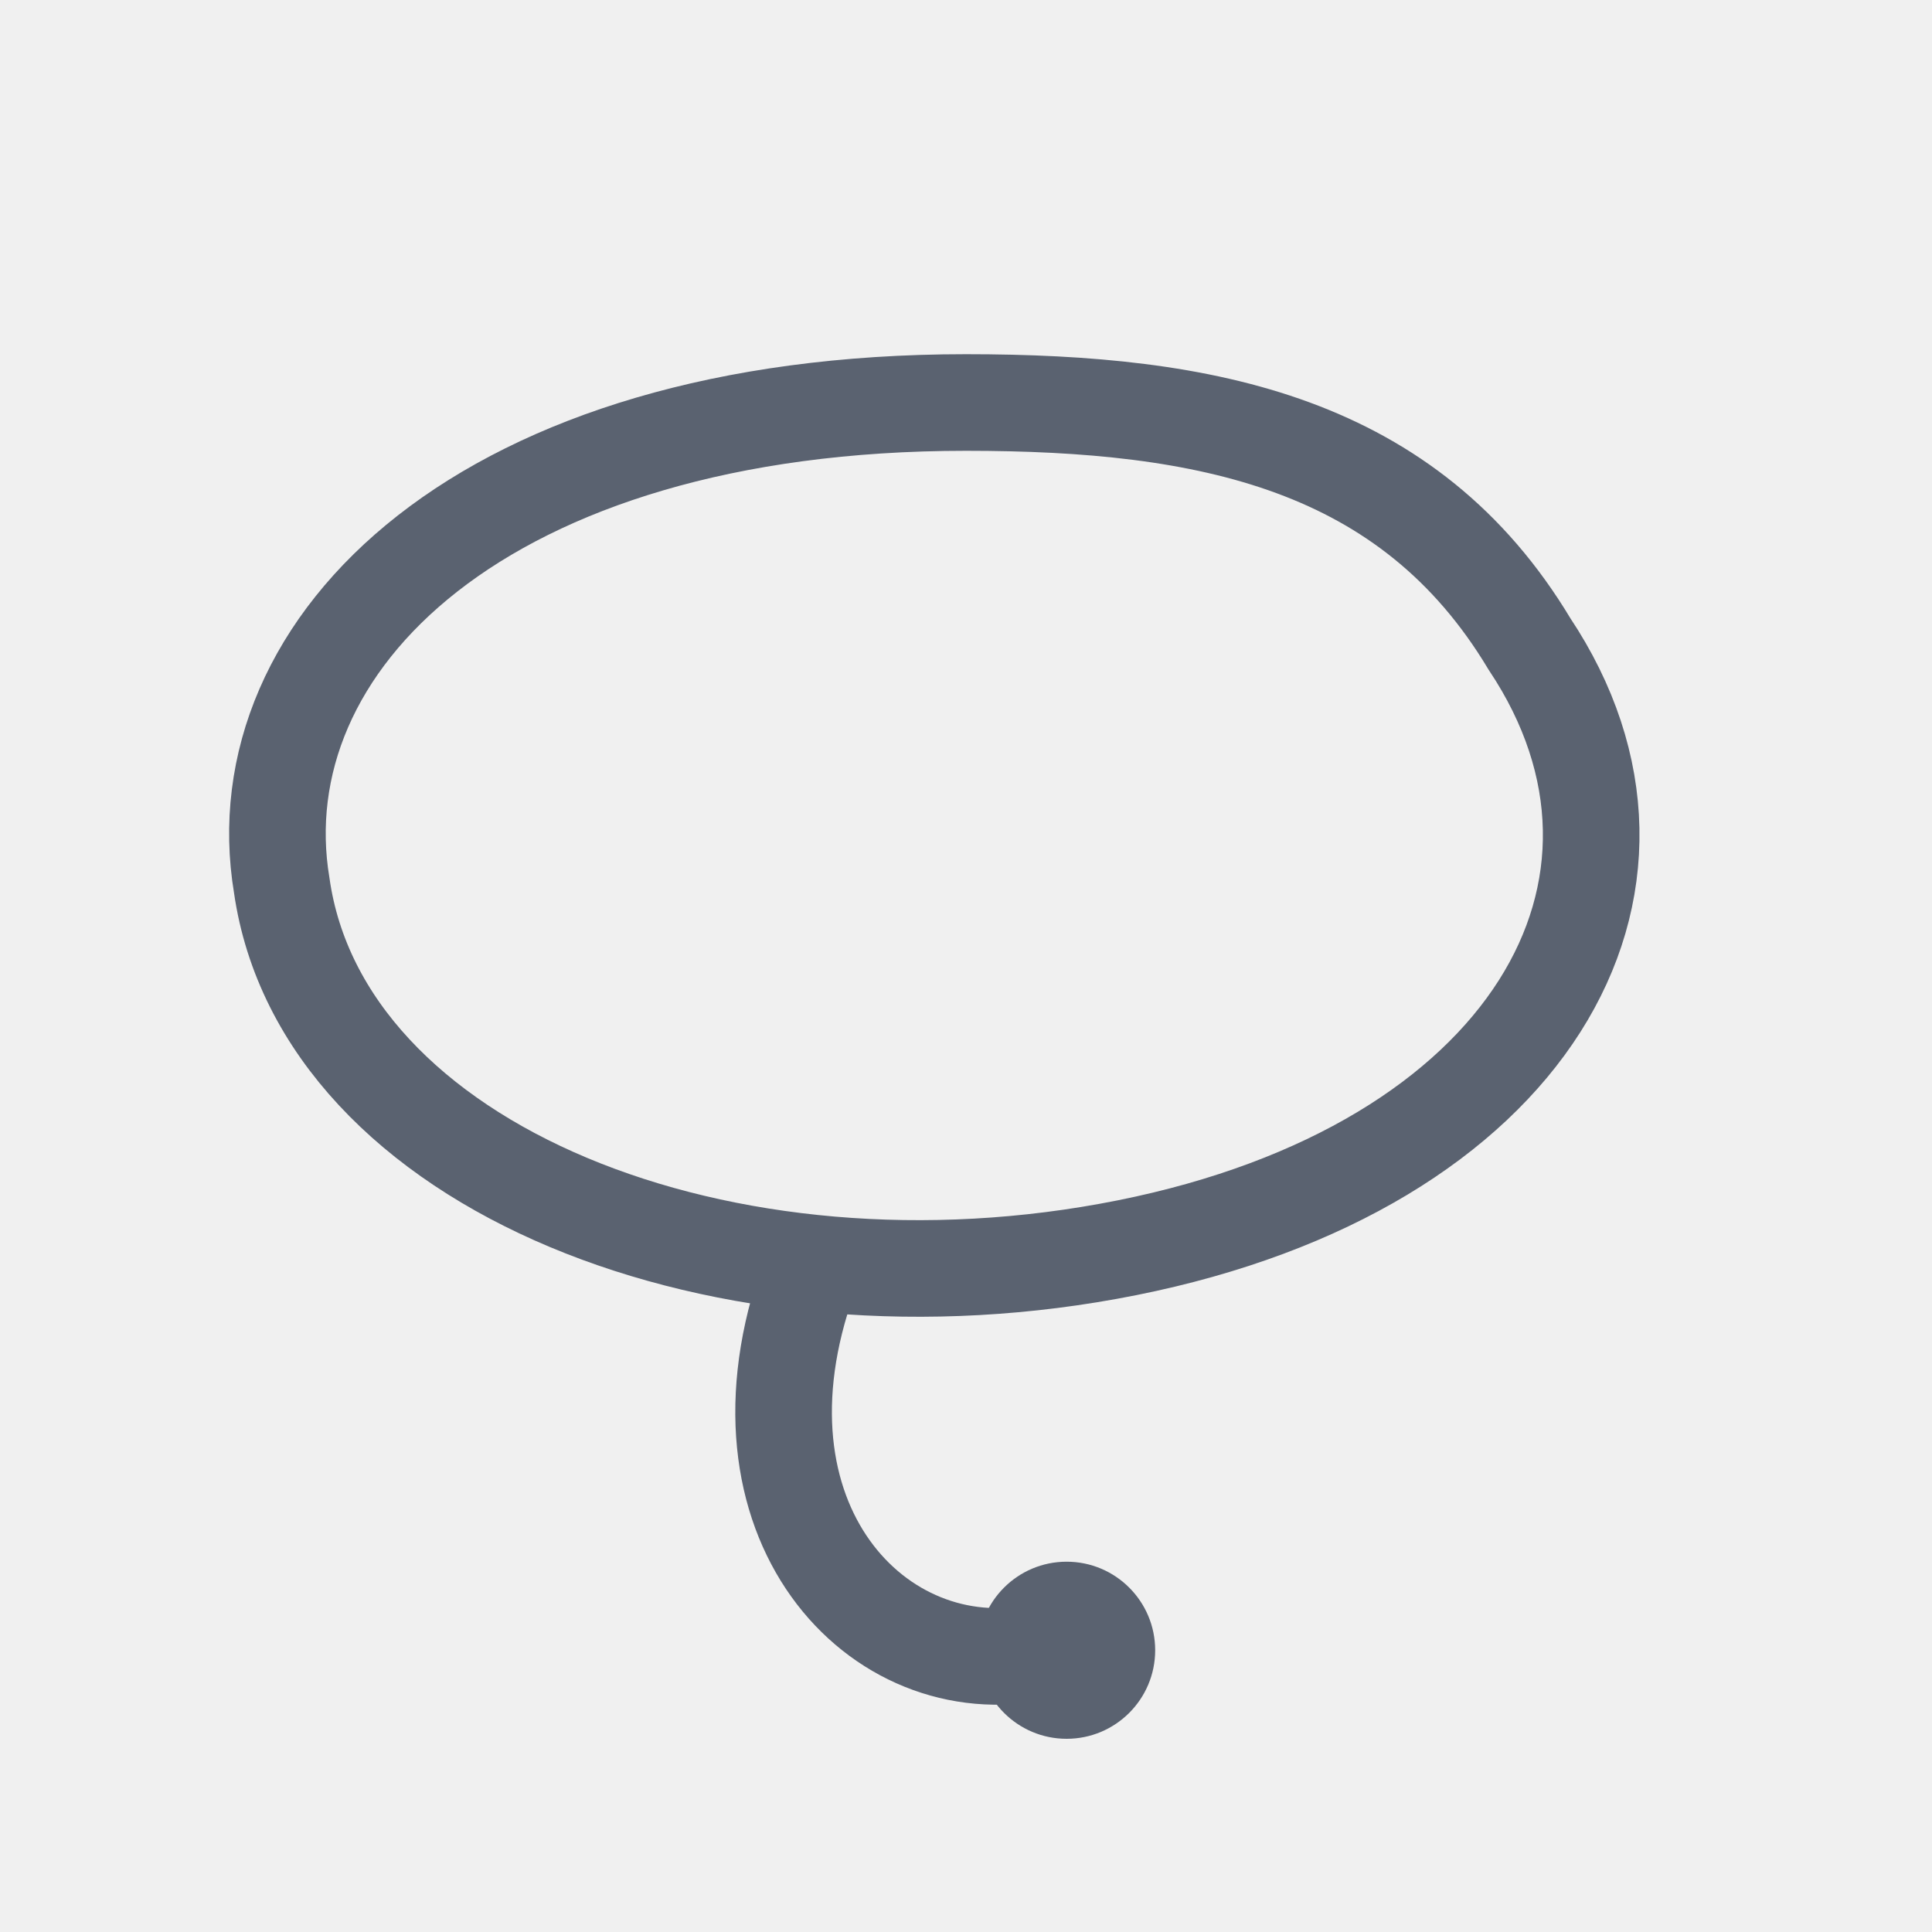
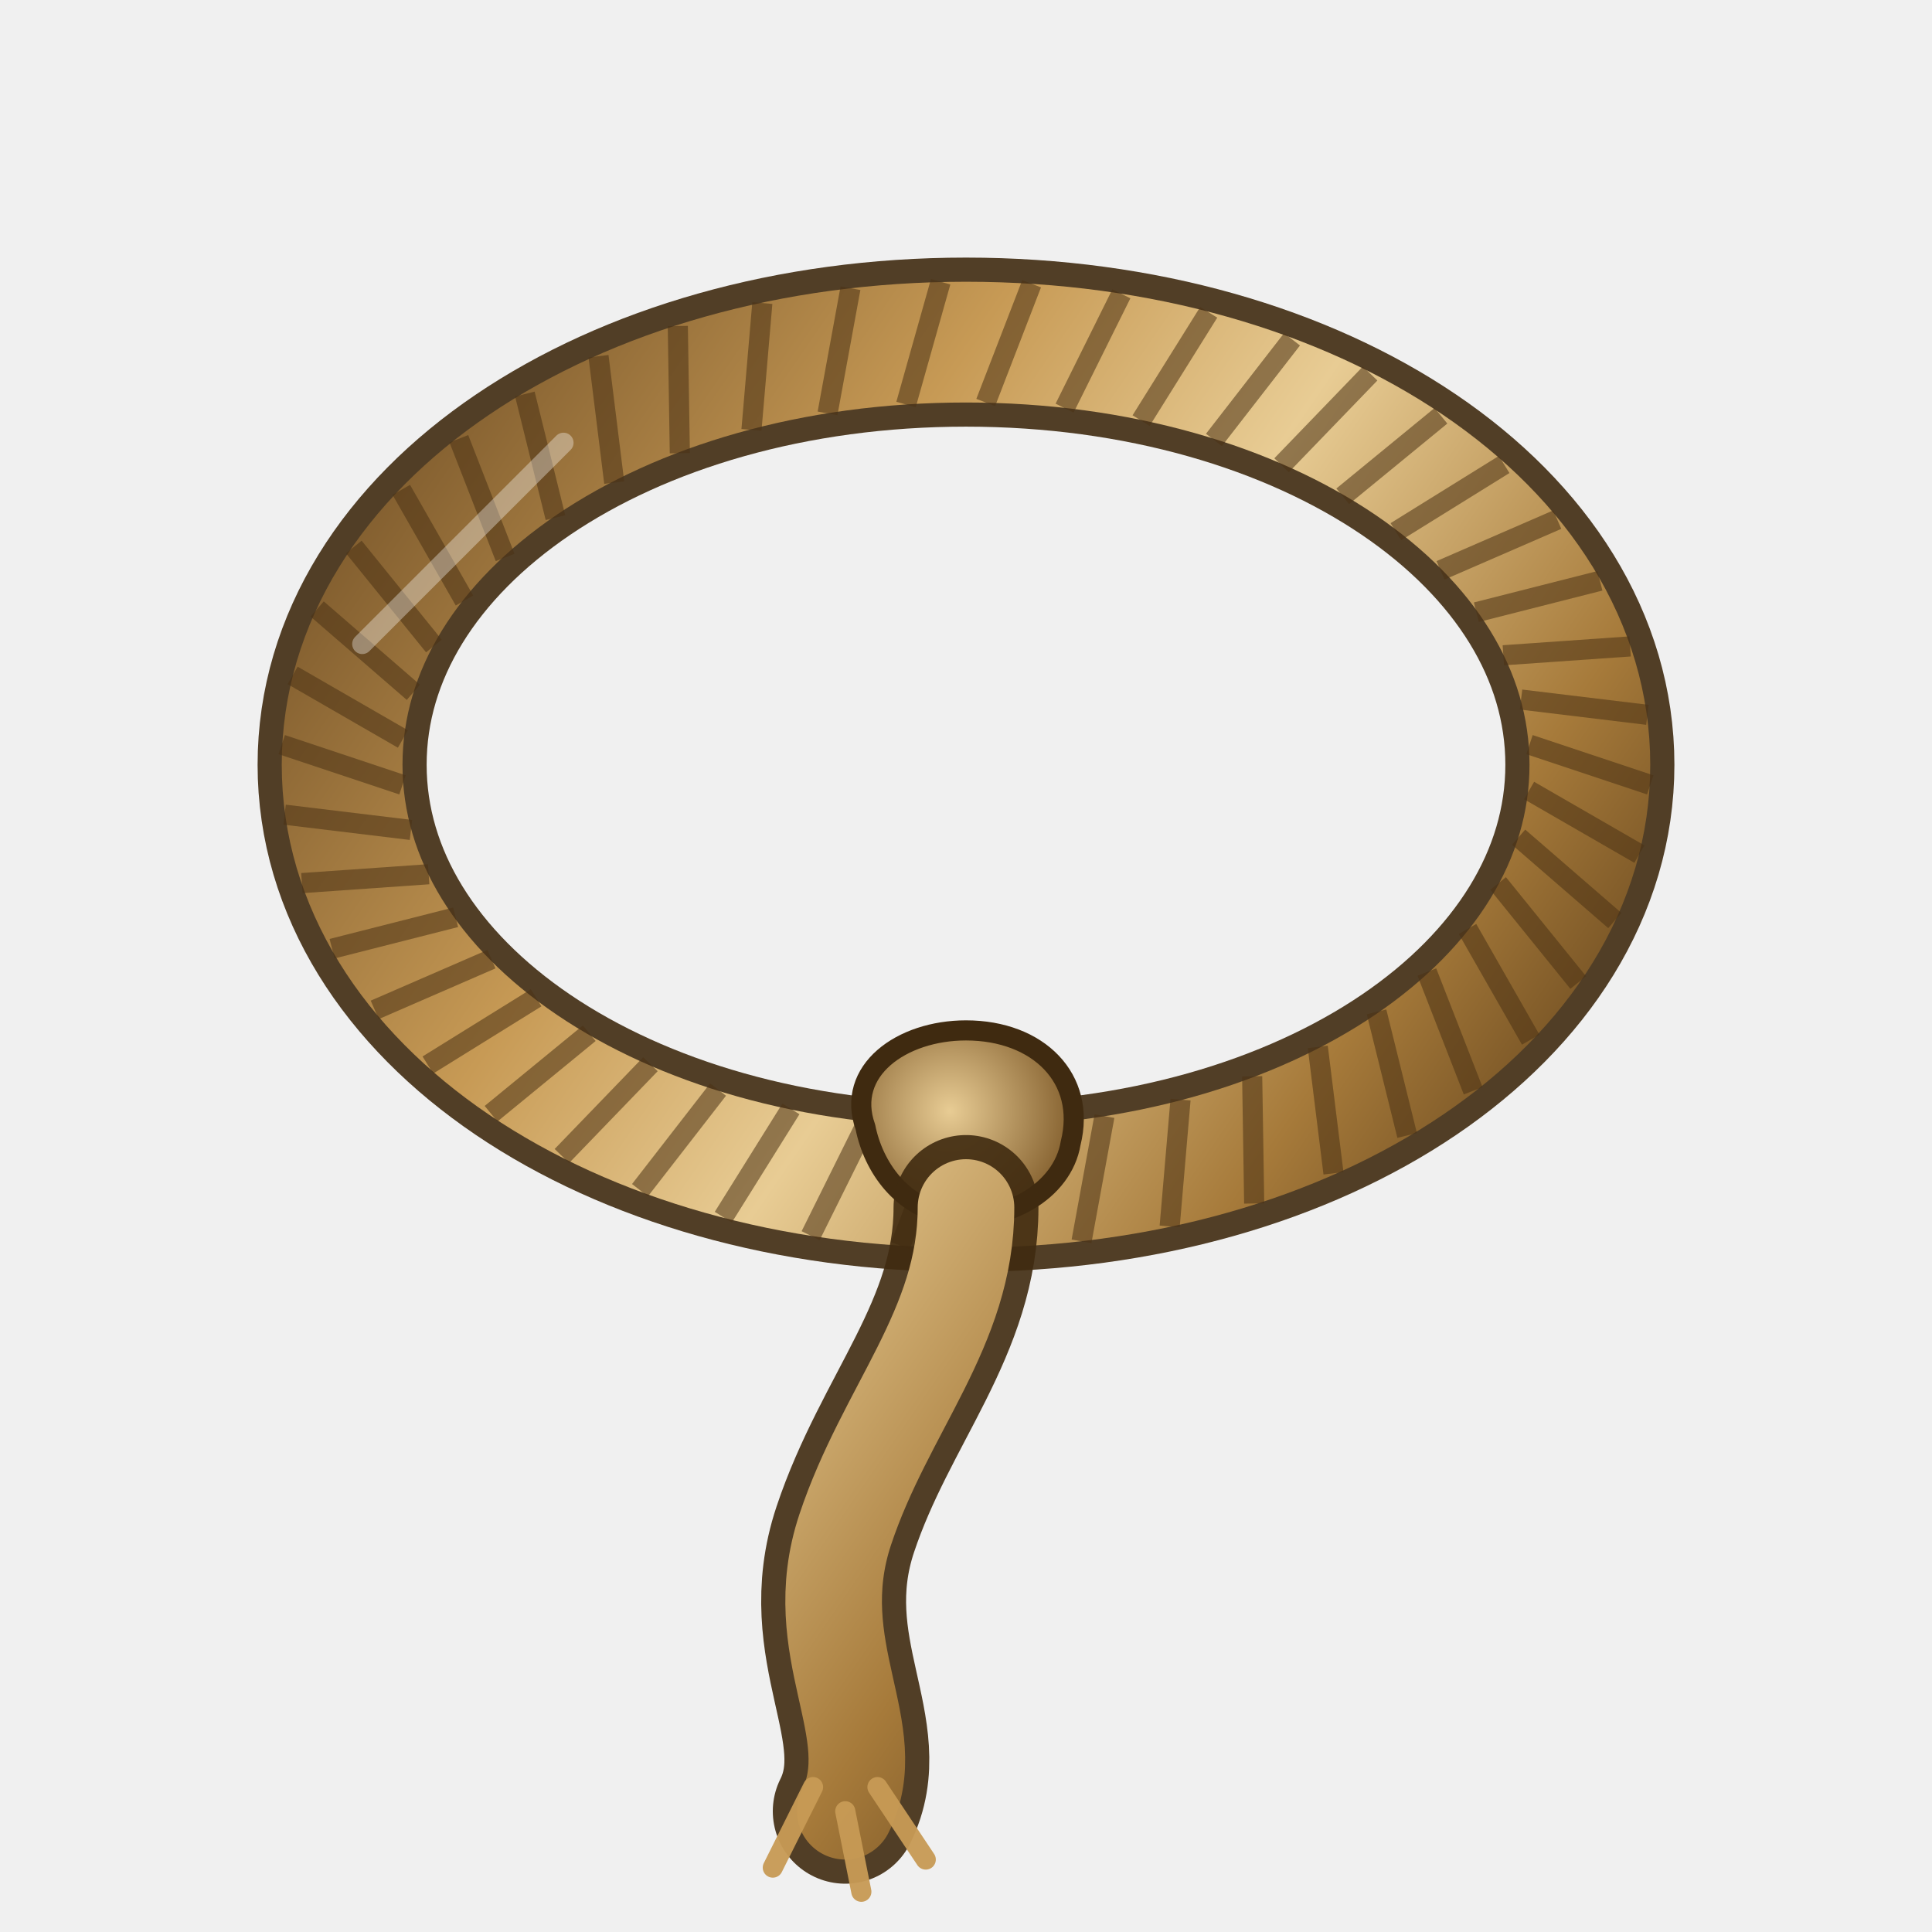
<svg xmlns="http://www.w3.org/2000/svg" viewBox="0 0 48 48" width="48" height="48">
-   <path d="M 24,10 C 12,10 6,16 7,22 C 8,29 18,33 28,31 C 38,29 42,22 38,16 C 35,11 30,10 24,10 Z" fill="none" stroke="#5a6270" stroke-width="2.4" stroke-linecap="round" />
-   <path d="M 20,32 C 18,38 22,42 26,41" fill="none" stroke="#5a6270" stroke-width="2.4" stroke-linecap="round" />
-   <circle cx="26.5" cy="41" r="2.2" fill="#5a6270" />
+   <defs>
+     <linearGradient id="g1" gradientUnits="userSpaceOnUse" x1="8" y1="8" x2="40" y2="30">
+       <stop offset="0" stop-color="#6b4a22" />
+       <stop offset="0.35" stop-color="#c79a55" />
+       <stop offset="0.55" stop-color="#e8cc94" />
+       <stop offset="0.8" stop-color="#a67a3a" />
+       <stop offset="1" stop-color="#5a3c18" />
+     </linearGradient>
+     <radialGradient id="g2" gradientUnits="userSpaceOnUse" cx="23.6" cy="27.6" r="3.4">
+       <stop offset="0" stop-color="#e8cc94" />
+       <stop offset="1" stop-color="#7a5524" />
+     </radialGradient>
+   </defs>
+   <path d="M 8.5,19 C 8.5,13.12 15.32,8.5 24,8.5 C 32.68,8.5 39.5,13.12 39.5,19 C 39.5,24.88 32.68,29.5 24,29.5 C 15.32,29.5 8.5,24.88 8.5,19 Z" fill="none" stroke="#3f2a10" stroke-width="4.2" stroke-linejoin="round" opacity="0.9" />
+   <path d="M 8.5,19 C 8.5,13.12 15.32,8.5 24,8.5 C 32.68,8.5 39.5,13.12 39.5,19 C 39.5,24.88 32.68,29.5 24,29.5 C 15.32,29.5 8.5,24.88 8.5,19 Z" fill="none" stroke="url(#g1)" stroke-width="3" stroke-linejoin="round" opacity="1" />
+   <line x1="38" y1="18.5" x2="41" y2="19.5" stroke="#4a3214" stroke-width="0.5" stroke-linecap="butt" opacity="0.55" />
+   <line x1="37.99" y1="19.64" x2="40.73" y2="21.22" stroke="#4a3214" stroke-width="0.5" stroke-linecap="butt" opacity="0.55" />
+   <line x1="37.73" y1="20.8" x2="40.12" y2="22.87" stroke="#4a3214" stroke-width="0.5" stroke-linecap="butt" opacity="0.55" />
+   <line x1="37.22" y1="21.95" x2="39.21" y2="24.41" stroke="#4a3214" stroke-width="0.5" stroke-linecap="butt" opacity="0.55" />
+   <line x1="36.46" y1="23.08" x2="38.03" y2="25.83" stroke="#4a3214" stroke-width="0.5" stroke-linecap="butt" opacity="0.55" />
+   <line x1="35.45" y1="24.15" x2="36.6" y2="27.1" stroke="#4a3214" stroke-width="0.5" stroke-linecap="butt" opacity="0.55" />
+   <line x1="34.2" y1="25.14" x2="34.96" y2="28.21" stroke="#4a3214" stroke-width="0.5" stroke-linecap="butt" opacity="0.55" />
+   <line x1="32.74" y1="26.01" x2="33.13" y2="29.15" stroke="#4a3214" stroke-width="0.5" stroke-linecap="butt" opacity="0.55" />
+   <line x1="31.11" y1="26.74" x2="31.16" y2="29.9" stroke="#4a3214" stroke-width="0.5" stroke-linecap="butt" opacity="0.55" />
+   <line x1="29.33" y1="27.32" x2="29.06" y2="30.47" stroke="#4a3214" stroke-width="0.5" stroke-linecap="butt" opacity="0.55" />
+   <line x1="27.44" y1="27.73" x2="26.87" y2="30.84" stroke="#4a3214" stroke-width="0.5" stroke-linecap="butt" opacity="0.55" />
+   <line x1="25.49" y1="27.95" x2="24.63" y2="31" stroke="#4a3214" stroke-width="0.5" stroke-linecap="butt" opacity="0.55" />
+   <line x1="23.51" y1="28" x2="22.37" y2="30.95" stroke="#4a3214" stroke-width="0.5" stroke-linecap="butt" opacity="0.55" />
+   <line x1="21.55" y1="27.86" x2="20.14" y2="30.7" stroke="#4a3214" stroke-width="0.5" stroke-linecap="butt" opacity="0.55" />
+   <line x1="19.65" y1="27.55" x2="17.97" y2="30.24" stroke="#4a3214" stroke-width="0.5" stroke-linecap="butt" opacity="0.55" />
+   <line x1="17.84" y1="27.07" x2="15.9" y2="29.57" stroke="#4a3214" stroke-width="0.5" stroke-linecap="butt" opacity="0.55" />
+   <line x1="16.16" y1="26.44" x2="13.96" y2="28.72" stroke="#4a3214" stroke-width="0.5" stroke-linecap="butt" opacity="0.55" />
+   <line x1="14.64" y1="25.67" x2="12.2" y2="27.67" stroke="#4a3214" stroke-width="0.5" stroke-linecap="butt" opacity="0.55" />
+   <line x1="13.32" y1="24.79" x2="10.63" y2="26.46" stroke="#4a3214" stroke-width="0.5" stroke-linecap="butt" opacity="0.55" />
+   <line x1="12.21" y1="23.83" x2="9.31" y2="25.09" stroke="#4a3214" stroke-width="0.5" stroke-linecap="butt" opacity="0.55" />
+   <line x1="11.32" y1="22.79" x2="8.25" y2="23.57" stroke="#4a3214" stroke-width="0.5" stroke-linecap="butt" opacity="0.55" />
+   <line x1="10.65" y1="21.72" x2="7.5" y2="21.94" stroke="#4a3214" stroke-width="0.5" stroke-linecap="butt" opacity="0.55" />
+   <line x1="10.21" y1="20.62" x2="7.07" y2="20.24" stroke="#4a3214" stroke-width="0.5" stroke-linecap="butt" opacity="0.55" />
+   <line x1="10" y1="19.5" x2="7" y2="18.5" stroke="#4a3214" stroke-width="0.5" stroke-linecap="butt" opacity="0.55" />
+   <line x1="10.01" y1="18.36" x2="7.27" y2="16.78" stroke="#4a3214" stroke-width="0.5" stroke-linecap="butt" opacity="0.55" />
+   <line x1="10.27" y1="17.2" x2="7.88" y2="15.13" stroke="#4a3214" stroke-width="0.5" stroke-linecap="butt" opacity="0.55" />
+   <line x1="10.78" y1="16.05" x2="8.79" y2="13.59" stroke="#4a3214" stroke-width="0.5" stroke-linecap="butt" opacity="0.55" />
+   <line x1="11.54" y1="14.92" x2="9.97" y2="12.17" stroke="#4a3214" stroke-width="0.5" stroke-linecap="butt" opacity="0.55" />
+   <line x1="12.55" y1="13.85" x2="11.4" y2="10.9" stroke="#4a3214" stroke-width="0.5" stroke-linecap="butt" opacity="0.55" />
+   <line x1="13.8" y1="12.86" x2="13.04" y2="9.79" stroke="#4a3214" stroke-width="0.5" stroke-linecap="butt" opacity="0.55" />
+   <line x1="15.26" y1="11.99" x2="14.87" y2="8.85" stroke="#4a3214" stroke-width="0.5" stroke-linecap="butt" opacity="0.55" />
+   <line x1="16.89" y1="11.26" x2="16.84" y2="8.1" stroke="#4a3214" stroke-width="0.5" stroke-linecap="butt" opacity="0.55" />
+   <line x1="18.67" y1="10.68" x2="18.94" y2="7.53" stroke="#4a3214" stroke-width="0.5" stroke-linecap="butt" opacity="0.55" />
+   <line x1="20.56" y1="10.27" x2="21.13" y2="7.16" stroke="#4a3214" stroke-width="0.5" stroke-linecap="butt" opacity="0.55" />
+   <line x1="22.51" y1="10.05" x2="23.37" y2="7" stroke="#4a3214" stroke-width="0.5" stroke-linecap="butt" opacity="0.55" />
+   <line x1="24.49" y1="10" x2="25.63" y2="7.05" stroke="#4a3214" stroke-width="0.5" stroke-linecap="butt" opacity="0.55" />
+   <line x1="26.45" y1="10.14" x2="27.86" y2="7.3" stroke="#4a3214" stroke-width="0.5" stroke-linecap="butt" opacity="0.55" />
+   <line x1="28.35" y1="10.45" x2="30.03" y2="7.76" stroke="#4a3214" stroke-width="0.5" stroke-linecap="butt" opacity="0.55" />
+   <line x1="30.16" y1="10.93" x2="32.1" y2="8.43" stroke="#4a3214" stroke-width="0.5" stroke-linecap="butt" opacity="0.55" />
+   <line x1="31.84" y1="11.56" x2="34.04" y2="9.28" stroke="#4a3214" stroke-width="0.5" stroke-linecap="butt" opacity="0.55" />
+   <line x1="33.36" y1="12.33" x2="35.8" y2="10.33" stroke="#4a3214" stroke-width="0.5" stroke-linecap="butt" opacity="0.55" />
+   <line x1="34.68" y1="13.21" x2="37.37" y2="11.54" stroke="#4a3214" stroke-width="0.5" stroke-linecap="butt" opacity="0.55" />
+   <line x1="35.79" y1="14.17" x2="38.69" y2="12.91" stroke="#4a3214" stroke-width="0.5" stroke-linecap="butt" opacity="0.55" />
+   <line x1="36.68" y1="15.21" x2="39.75" y2="14.43" stroke="#4a3214" stroke-width="0.5" stroke-linecap="butt" opacity="0.55" />
+   <line x1="37.35" y1="16.28" x2="40.5" y2="16.06" stroke="#4a3214" stroke-width="0.5" stroke-linecap="butt" opacity="0.55" />
+   <line x1="37.79" y1="17.38" x2="40.93" y2="17.76" stroke="#4a3214" stroke-width="0.5" stroke-linecap="butt" opacity="0.55" />
+   <line x1="9" y1="16" x2="14" y2="11" stroke="#ffffff" stroke-width="0.5" stroke-linecap="round" opacity="0.35" />
+   <path d="M 21.5,28 C 21,26.6 22.4,25.6 24,25.6 C 25.8,25.6 27,26.8 26.6,28.4 C 26.4,29.6 25,30.4 23.6,30.2 C 22.4,30 21.7,29 21.5,28 Z" fill="url(#g2)" stroke="#3f2a10" stroke-width="0.5" stroke-linejoin="round" />
+   <path d="M 24,30 C 24,33 22,35 21,38 C 20,41 22,43 21,45" fill="none" stroke="#3f2a10" stroke-width="3.6" stroke-linejoin="round" stroke-linecap="round" opacity="0.9" />
+   <path d="M 24,30 C 24,33 22,35 21,38 C 20,41 22,43 21,45" fill="none" stroke="url(#g1)" stroke-width="2.4" stroke-linejoin="round" stroke-linecap="round" opacity="1" />
+   <line x1="20.2" y1="44.4" x2="19.2" y2="46.4" stroke="#c79a55" stroke-width="0.5" stroke-linecap="round" opacity="0.95" />
+   <line x1="21" y1="45" x2="21.4" y2="47" stroke="#c79a55" stroke-width="0.5" stroke-linecap="round" opacity="0.95" />
+   <line x1="21.8" y1="44.4" x2="23" y2="46.2" stroke="#c79a55" stroke-width="0.5" stroke-linecap="round" opacity="0.95" />
</svg>
